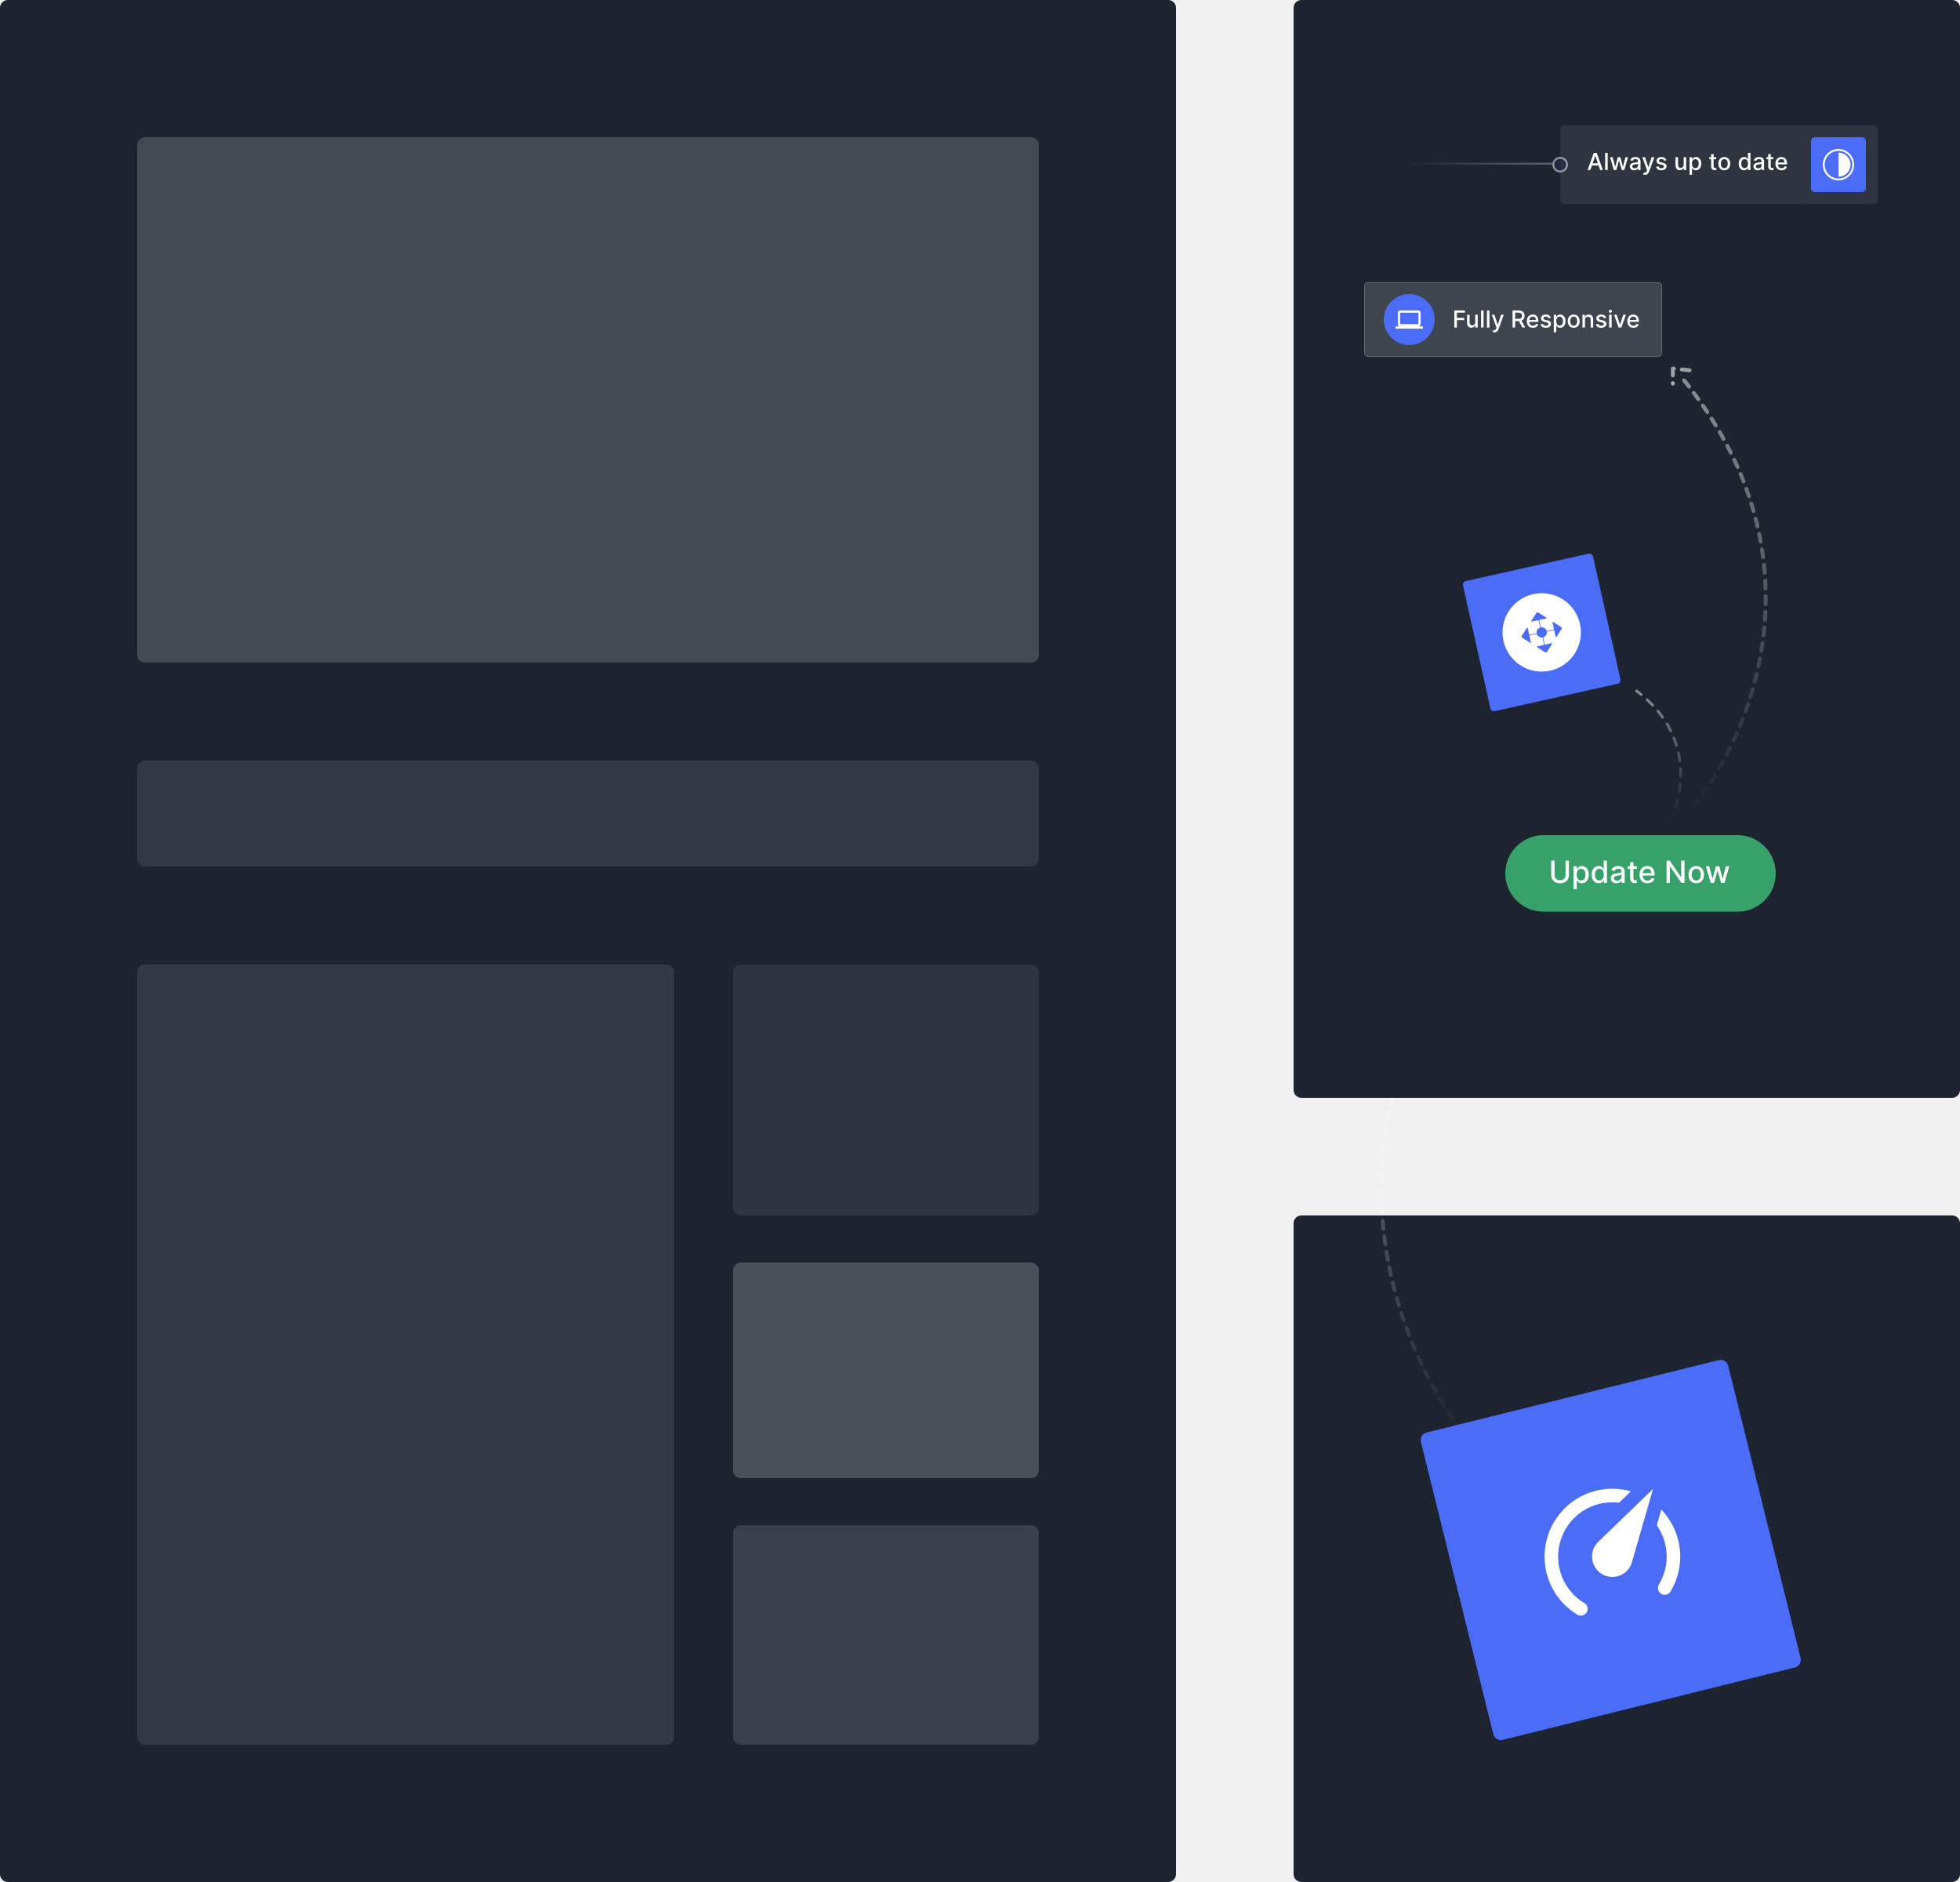
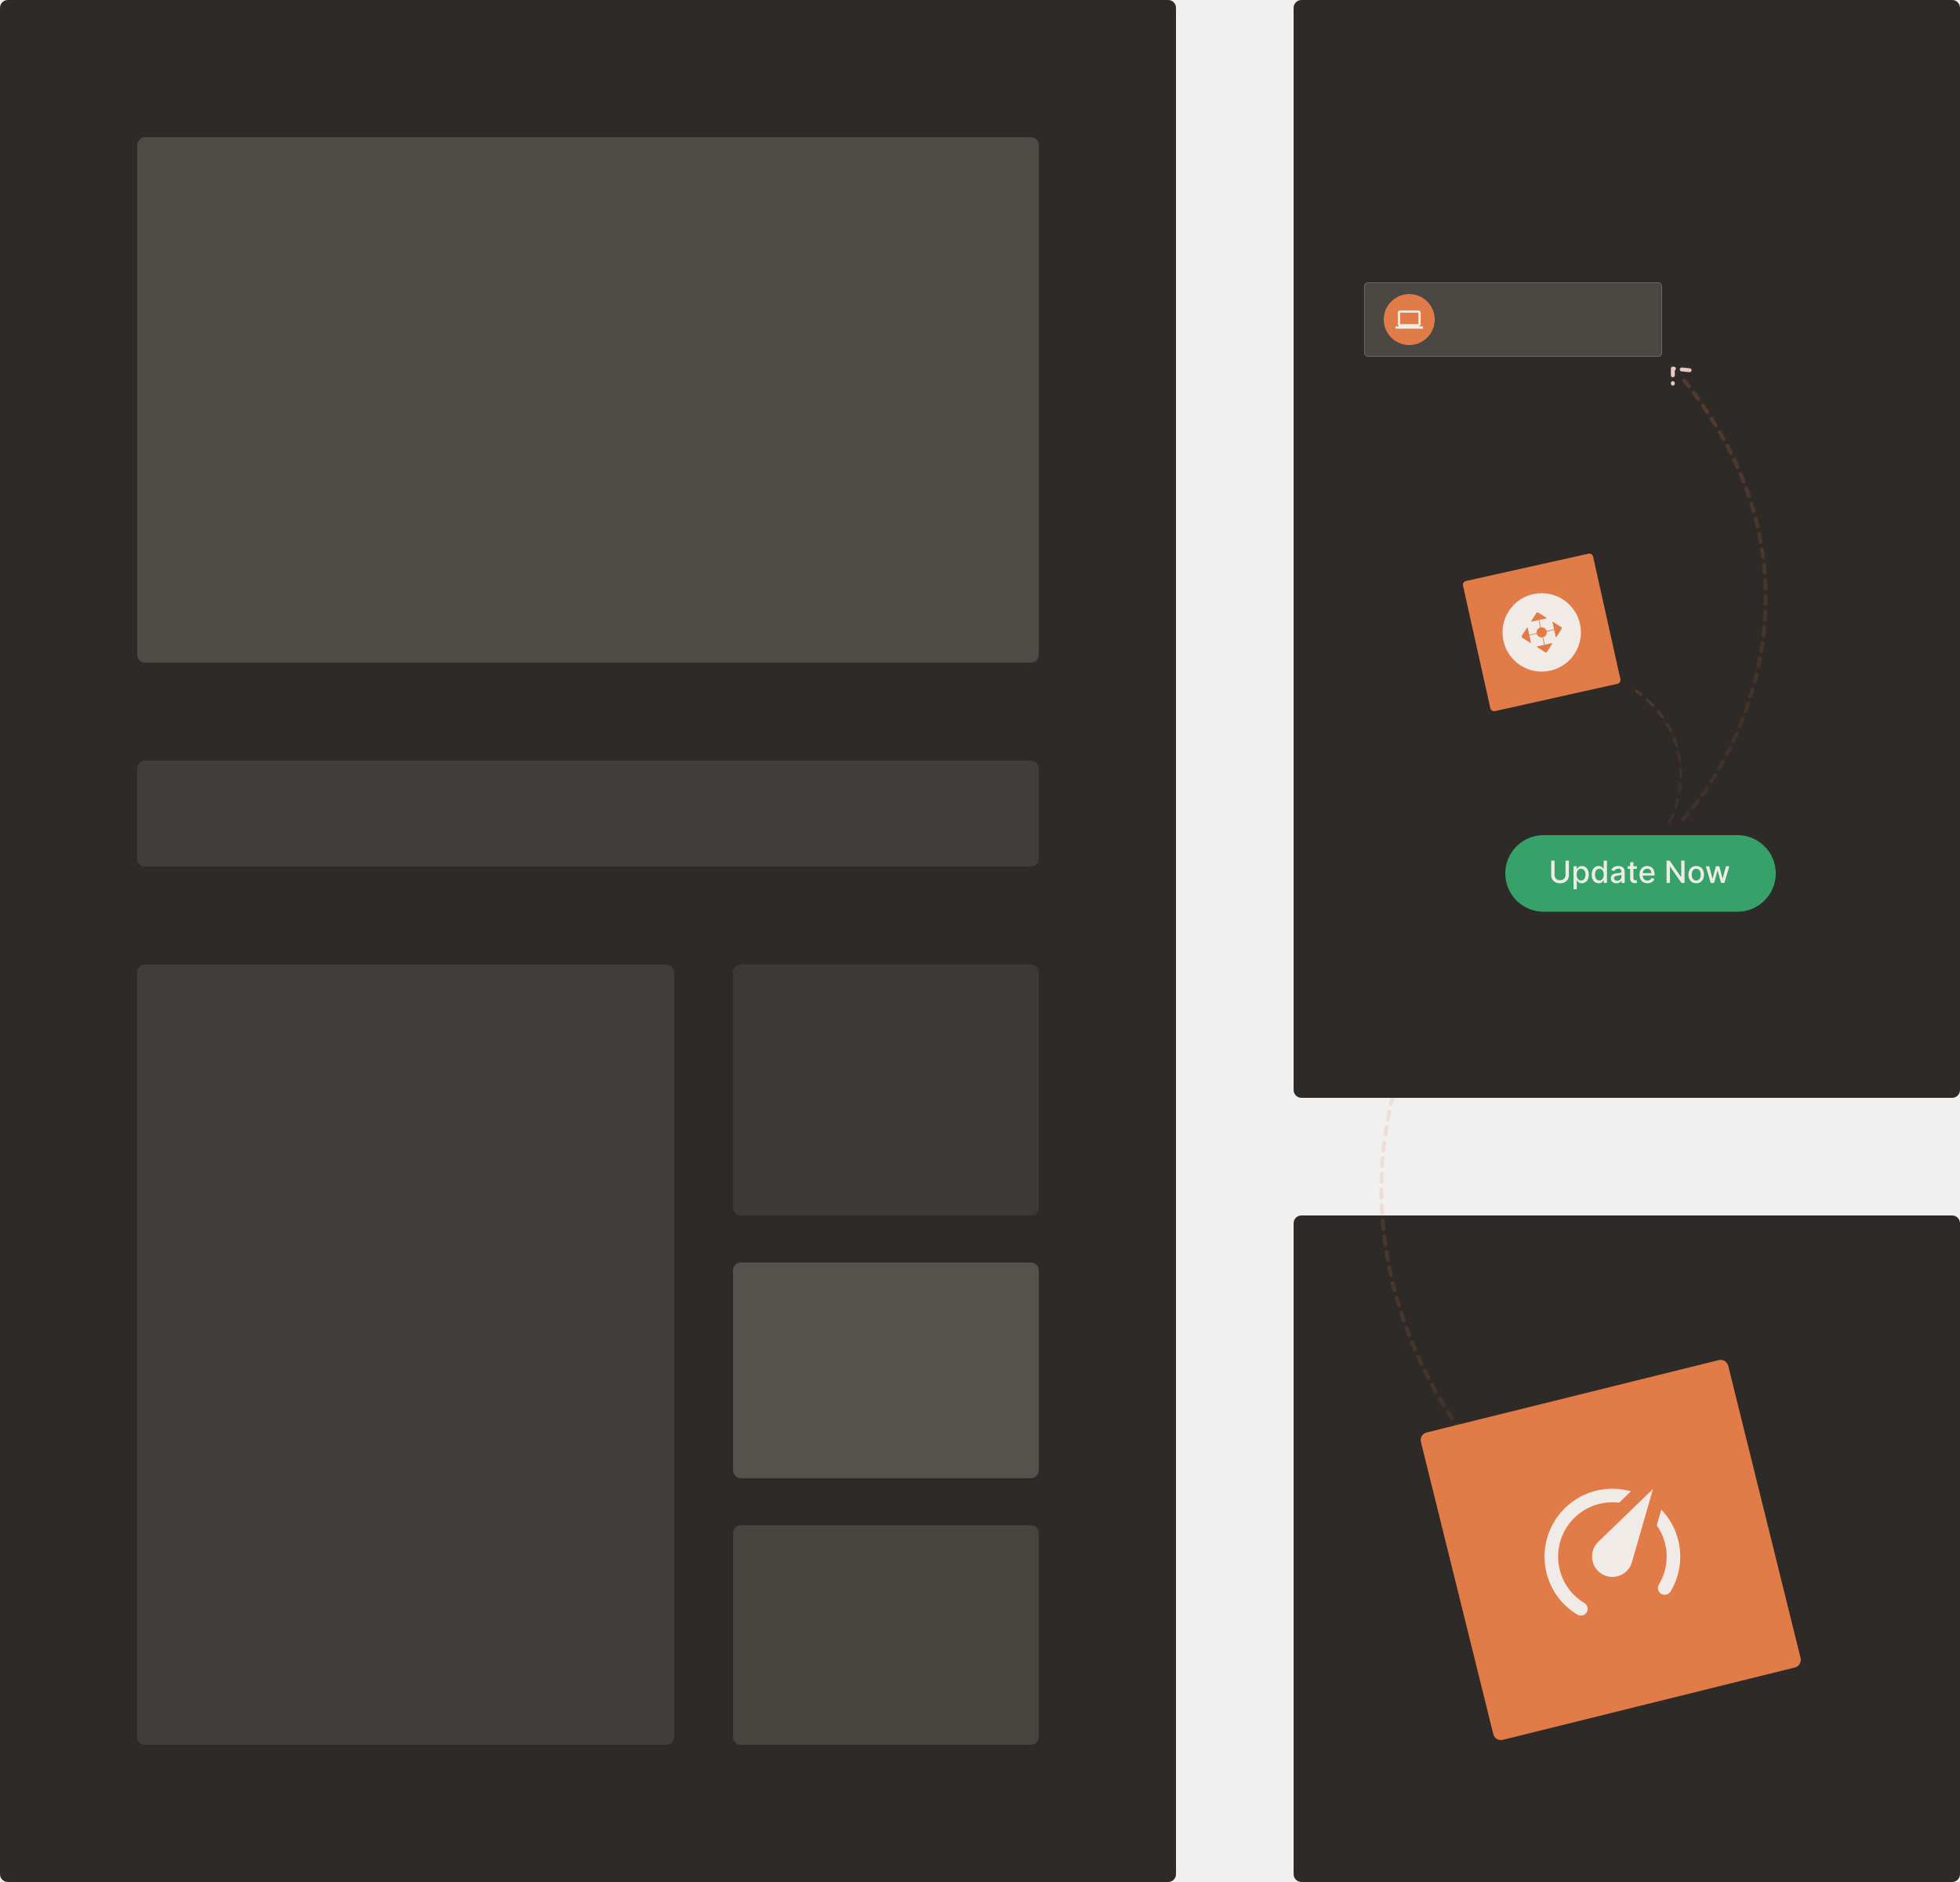
<svg xmlns="http://www.w3.org/2000/svg" width="500" height="480" viewBox="0 0 500 480" fill="none">
-   <rect x="330" y="310" width="170" height="170" rx="2" fill="#1D2430" />
-   <rect x="362" y="365.831" width="80.765" height="80.765" rx="2" transform="rotate(-13.9128 362 365.831)" fill="#4A6CF7" />
-   <path d="M412.572 402.039C411.235 402.37 409.822 402.156 408.643 401.445C407.464 400.734 406.615 399.584 406.284 398.247C405.818 396.366 406.435 394.466 407.718 393.239L421.691 379.757L416.388 398.152C415.956 400.006 414.538 401.552 412.572 402.039ZM407.162 380.2C410.203 379.447 413.25 379.583 416.061 380.349L413.037 383.256C411.434 383.047 409.675 383.144 407.995 383.56C404.43 384.443 401.363 386.705 399.467 389.85C397.571 392.995 397.002 396.764 397.884 400.328C398.804 404.041 401.131 407.03 404.167 408.846L404.183 408.842C405.001 409.334 405.263 410.393 404.77 411.21C404.277 412.028 403.202 412.294 402.389 411.818C398.595 409.531 395.673 405.797 394.525 401.16C393.421 396.705 394.132 391.994 396.502 388.063C398.873 384.132 402.707 381.304 407.162 380.2ZM428.123 392.838C429.271 397.474 428.43 402.14 426.143 405.934C425.646 406.735 424.587 406.997 423.77 406.504C422.952 406.011 422.69 404.953 423.183 404.135C425.016 401.096 425.683 397.382 424.763 393.67C424.347 391.99 423.612 390.389 422.649 389.023L423.808 384.992C425.826 387.166 427.365 389.78 428.123 392.838Z" fill="white" />
-   <rect width="300" height="480" rx="2" fill="#1D2430" />
-   <rect x="35" y="35" width="230" height="134" rx="2" fill="white" fill-opacity="0.17" />
-   <rect opacity="0.1" x="35" y="194" width="230" height="27" rx="2" fill="white" />
-   <rect opacity="0.1" x="35" y="246" width="137" height="199" rx="2" fill="white" />
-   <rect opacity="0.08" x="187" y="246" width="78" height="64" rx="2" fill="white" />
-   <rect opacity="0.2" x="187" y="322" width="78" height="55" rx="2" fill="white" />
-   <rect opacity="0.2" x="187" y="389" width="78" height="56" rx="2" fill="white" fill-opacity="0.65" />
+   <defs>
+     <linearGradient id="paint0_linear_50_445" x1="331.574" y1="235.357" x2="378.448" y2="235.357" gradientUnits="userSpaceOnUse">
+       <stop stop-color="#E17B47" stop-opacity="0.2" />
+       <stop offset="1" stop-color="#E17B47" stop-opacity="0.1" />
+     </linearGradient>
+     <linearGradient id="paint1_linear_50_445" x1="375.753" y1="233" x2="380.883" y2="233" gradientUnits="userSpaceOnUse">
+       <stop stop-color="#E17B47" stop-opacity="0.2" />
+       <stop offset="1" stop-color="#E17B47" stop-opacity="0.1" />
+     </linearGradient>
+     <linearGradient id="paint2_linear_50_445" x1="428.77" y1="95.96" x2="445.373" y2="191.102" gradientUnits="userSpaceOnUse">
+       <stop stop-color="#E17B47" stop-opacity="0.2" />
+       <stop offset="1" stop-color="#E17B47" stop-opacity="0.1" />
+     </linearGradient>
+     <linearGradient id="paint4_linear_50_445" x1="417.488" y1="176.228" x2="432.466" y2="187.389" gradientUnits="userSpaceOnUse">
+       <stop stop-color="#E17B47" stop-opacity="0.2" />
+       <stop offset="1" stop-color="#E17B47" stop-opacity="0.1" />
+     </linearGradient>
+     <clipPath id="clip0_50_445">
+       <rect width="10.2" height="10.2" fill="white" transform="translate(388.202 156.21)" />
+     </clipPath>
+   </defs>
+   <rect width="300" height="480" rx="2" fill="#2E2A27" />
+   <rect x="35" y="35" width="230" height="134" rx="2" fill="#F0EBE6" fill-opacity="0.17" />
+   <rect opacity="0.1" x="35" y="194" width="230" height="27" rx="2" fill="#F0EBE6" />
+   <rect opacity="0.1" x="35" y="246" width="137" height="199" rx="2" fill="#F0EBE6" />
+   <rect opacity="0.08" x="187" y="246" width="78" height="64" rx="2" fill="#F0EBE6" />
+   <rect opacity="0.2" x="187" y="322" width="78" height="55" rx="2" fill="#F0EBE6" />
+   <rect opacity="0.2" x="187" y="389" width="78" height="56" rx="2" fill="#F0EBE6" fill-opacity="0.65" />
+   <rect x="330" y="310" width="170" height="170" rx="2" fill="#2E2A27" />
+   <rect x="362" y="365.831" width="80.765" height="80.765" rx="2" transform="rotate(-13.9128 362 365.831)" fill="#E17B47" />
+   <path d="M412.572 402.039C411.235 402.37 409.822 402.156 408.643 401.445C407.464 400.734 406.615 399.584 406.284 398.247C405.818 396.366 406.435 394.466 407.718 393.239L421.691 379.757L416.388 398.152C415.956 400.006 414.538 401.552 412.572 402.039ZM407.162 380.2C410.203 379.447 413.25 379.583 416.061 380.349L413.037 383.256C411.434 383.047 409.675 383.144 407.995 383.56C404.43 384.443 401.363 386.705 399.467 389.85C397.571 392.995 397.002 396.764 397.884 400.328C398.804 404.041 401.131 407.03 404.167 408.846L404.183 408.842C405.001 409.334 405.263 410.393 404.77 411.21C404.277 412.028 403.202 412.294 402.389 411.818C398.595 409.531 395.673 405.797 394.525 401.16C393.421 396.705 394.132 391.994 396.502 388.063C398.873 384.132 402.707 381.304 407.162 380.2ZM428.123 392.838C429.271 397.474 428.43 402.14 426.143 405.934C425.646 406.735 424.587 406.997 423.77 406.504C422.952 406.011 422.69 404.953 423.183 404.135C425.016 401.096 425.683 397.382 424.763 393.67C424.347 391.99 423.612 390.389 422.649 389.023L423.808 384.992C425.826 387.166 427.365 389.78 428.123 392.838Z" fill="#F0EBE6" />
  <path d="M377.795 371.295C358.482 349.772 331.574 292.451 378.448 235.357" stroke="url(#paint0_linear_50_445)" stroke-linecap="round" stroke-linejoin="round" stroke-dasharray="2 2" />
  <path d="M375.753 233.513L380.883 233V237.617" stroke="url(#paint1_linear_50_445)" stroke-linecap="round" stroke-linejoin="round" stroke-dasharray="2 2" />
-   <rect x="330" width="170" height="280" rx="2" fill="#1D2430" />
+   <rect x="330" width="170" height="280" rx="2" fill="#2E2A27" />
  <rect x="384" y="213" width="69" height="19.528" rx="9.764" fill="#36A269" />
-   <path d="M399.37 219.509V223.177C399.37 223.948 398.838 224.502 397.972 224.502C397.109 224.502 396.574 223.948 396.574 223.177V219.509H395.717V223.246C395.717 224.439 396.61 225.285 397.972 225.285C399.334 225.285 400.23 224.439 400.23 223.246V219.509H399.37Z" fill="white" />
-   <path d="M401.41 226.788H402.239V224.527H402.289C402.439 224.799 402.744 225.274 403.521 225.274C404.553 225.274 405.302 224.447 405.302 223.068C405.302 221.687 404.541 220.874 403.512 220.874C402.722 220.874 402.436 221.357 402.289 221.62H402.22V220.93H401.41V226.788ZM402.222 223.06C402.222 222.17 402.611 221.579 403.335 221.579C404.087 221.579 404.464 222.214 404.464 223.06C404.464 223.914 404.075 224.566 403.335 224.566C402.622 224.566 402.222 223.956 402.222 223.06Z" fill="white" />
-   <path d="M407.826 225.274C408.602 225.274 408.908 224.799 409.057 224.527H409.127V225.19H409.937V219.509H409.107V221.62H409.057C408.908 221.357 408.625 220.874 407.831 220.874C406.802 220.874 406.045 221.687 406.045 223.068C406.045 224.447 406.791 225.274 407.826 225.274ZM408.009 224.566C407.268 224.566 406.883 223.914 406.883 223.06C406.883 222.214 407.26 221.579 408.009 221.579C408.733 221.579 409.121 222.17 409.121 223.06C409.121 223.956 408.725 224.566 408.009 224.566Z" fill="white" />
-   <path d="M412.36 225.285C413.065 225.285 413.462 224.927 413.62 224.608H413.653V225.19H414.463V222.361C414.463 221.121 413.487 220.874 412.81 220.874C412.039 220.874 411.329 221.185 411.051 221.962L411.831 222.139C411.953 221.837 412.263 221.545 412.821 221.545C413.356 221.545 413.631 221.826 413.631 222.308V222.328C413.631 222.63 413.32 222.624 412.555 222.713C411.747 222.808 410.921 223.018 410.921 223.986C410.921 224.824 411.55 225.285 412.36 225.285ZM412.541 224.619C412.072 224.619 411.734 224.408 411.734 223.998C411.734 223.554 412.127 223.396 412.607 223.332C412.876 223.296 413.514 223.224 413.634 223.104V223.654C413.634 224.158 413.231 224.619 412.541 224.619Z" fill="white" />
-   <path d="M417.557 220.93H416.683V219.909H415.853V220.93H415.229V221.595H415.853V224.111C415.851 224.885 416.442 225.26 417.096 225.246C417.36 225.243 417.537 225.193 417.634 225.157L417.485 224.472C417.429 224.483 417.326 224.508 417.193 224.508C416.924 224.508 416.683 224.419 416.683 223.939V221.595H417.557V220.93Z" fill="white" />
-   <path d="M420.265 225.276C421.194 225.276 421.851 224.819 422.04 224.125L421.255 223.984C421.105 224.386 420.745 224.591 420.273 224.591C419.563 224.591 419.086 224.131 419.064 223.31H422.093V223.016C422.093 221.476 421.172 220.874 420.206 220.874C419.019 220.874 418.237 221.778 418.237 223.088C418.237 224.411 419.008 225.276 420.265 225.276ZM419.066 222.688C419.1 222.084 419.538 221.559 420.212 221.559C420.856 221.559 421.277 222.036 421.28 222.688H419.066Z" fill="white" />
-   <path d="M429.732 219.509H428.883V223.681H428.83L425.94 219.509H425.147V225.19H426.004V221.024H426.057L428.944 225.19H429.732V219.509Z" fill="white" />
-   <path d="M432.71 225.276C433.912 225.276 434.697 224.397 434.697 223.079C434.697 221.753 433.912 220.874 432.71 220.874C431.509 220.874 430.724 221.753 430.724 223.079C430.724 224.397 431.509 225.276 432.71 225.276ZM432.713 224.58C431.928 224.58 431.562 223.895 431.562 223.077C431.562 222.261 431.928 221.568 432.713 221.568C433.493 221.568 433.859 222.261 433.859 223.077C433.859 223.895 433.493 224.58 432.713 224.58Z" fill="white" />
-   <path d="M436.416 225.19H437.26L438.125 222.114H438.189L439.054 225.19H439.9L441.151 220.93H440.294L439.465 224.045H439.423L438.591 220.93H437.734L436.896 224.059H436.855L436.02 220.93H435.163L436.416 225.19Z" fill="white" />
+   <path d="M399.37 219.509V223.177C399.37 223.948 398.838 224.502 397.972 224.502C397.109 224.502 396.574 223.948 396.574 223.177V219.509H395.717V223.246C395.717 224.439 396.61 225.285 397.972 225.285C399.334 225.285 400.23 224.439 400.23 223.246V219.509H399.37Z" fill="#F0EBE6" />
+   <path d="M401.41 226.788H402.239V224.527H402.289C402.439 224.799 402.744 225.274 403.521 225.274C404.553 225.274 405.302 224.447 405.302 223.068C405.302 221.687 404.541 220.874 403.512 220.874C402.722 220.874 402.436 221.357 402.289 221.62H402.22V220.93H401.41V226.788ZM402.222 223.06C402.222 222.17 402.611 221.579 403.335 221.579C404.087 221.579 404.464 222.214 404.464 223.06C404.464 223.914 404.075 224.566 403.335 224.566C402.622 224.566 402.222 223.956 402.222 223.06Z" fill="#F0EBE6" />
+   <path d="M407.826 225.274C408.602 225.274 408.908 224.799 409.057 224.527H409.127V225.19H409.937V219.509H409.107V221.62H409.057C408.908 221.357 408.625 220.874 407.831 220.874C406.802 220.874 406.045 221.687 406.045 223.068C406.045 224.447 406.791 225.274 407.826 225.274ZM408.009 224.566C407.268 224.566 406.883 223.914 406.883 223.06C406.883 222.214 407.26 221.579 408.009 221.579C408.733 221.579 409.121 222.17 409.121 223.06C409.121 223.956 408.725 224.566 408.009 224.566Z" fill="#F0EBE6" />
+   <path d="M412.36 225.285C413.065 225.285 413.462 224.927 413.62 224.608H413.653V225.19H414.463V222.361C414.463 221.121 413.487 220.874 412.81 220.874C412.039 220.874 411.329 221.185 411.051 221.962L411.831 222.139C411.953 221.837 412.263 221.545 412.821 221.545C413.356 221.545 413.631 221.826 413.631 222.308V222.328C413.631 222.63 413.32 222.624 412.555 222.713C411.747 222.808 410.921 223.018 410.921 223.986C410.921 224.824 411.55 225.285 412.36 225.285ZM412.541 224.619C412.072 224.619 411.734 224.408 411.734 223.998C411.734 223.554 412.127 223.396 412.607 223.332C412.876 223.296 413.514 223.224 413.634 223.104V223.654C413.634 224.158 413.231 224.619 412.541 224.619Z" fill="#F0EBE6" />
+   <path d="M417.557 220.93H416.683V219.909H415.853V220.93H415.229V221.595H415.853V224.111C415.851 224.885 416.442 225.26 417.096 225.246C417.36 225.243 417.537 225.193 417.634 225.157L417.485 224.472C417.429 224.483 417.326 224.508 417.193 224.508C416.924 224.508 416.683 224.419 416.683 223.939V221.595H417.557V220.93Z" fill="#F0EBE6" />
+   <path d="M420.265 225.276C421.194 225.276 421.851 224.819 422.04 224.125L421.255 223.984C421.105 224.386 420.745 224.591 420.273 224.591C419.563 224.591 419.086 224.131 419.064 223.31H422.093V223.016C422.093 221.476 421.172 220.874 420.206 220.874C419.019 220.874 418.237 221.778 418.237 223.088C418.237 224.411 419.008 225.276 420.265 225.276ZM419.066 222.688C419.1 222.084 419.538 221.559 420.212 221.559C420.856 221.559 421.277 222.036 421.28 222.688H419.066Z" fill="#F0EBE6" />
+   <path d="M429.732 219.509H428.883V223.681H428.83L425.94 219.509H425.147V225.19H426.004V221.024H426.057L428.944 225.19H429.732V219.509Z" fill="#F0EBE6" />
+   <path d="M432.71 225.276C433.912 225.276 434.697 224.397 434.697 223.079C434.697 221.753 433.912 220.874 432.71 220.874C431.509 220.874 430.724 221.753 430.724 223.079C430.724 224.397 431.509 225.276 432.71 225.276ZM432.713 224.58C431.928 224.58 431.562 223.895 431.562 223.077C431.562 222.261 431.928 221.568 432.713 221.568C433.493 221.568 433.859 222.261 433.859 223.077C433.859 223.895 433.493 224.58 432.713 224.58Z" fill="#F0EBE6" />
+   <path d="M436.416 225.19H437.26L438.125 222.114H438.189L439.054 225.19H439.9L441.151 220.93H440.294L439.465 224.045H439.423L438.591 220.93H437.734L436.896 224.059H436.855L436.02 220.93H435.163L436.416 225.19Z" fill="#F0EBE6" />
  <path d="M429.313 209C445.373 191.102 467.749 143.437 428.77 95.96" stroke="url(#paint2_linear_50_445)" stroke-linecap="round" stroke-linejoin="round" stroke-dasharray="2 2" />
-   <path d="M431.011 94.427L426.746 94V97.839" stroke="url(#paint3_linear_50_445)" stroke-linecap="round" stroke-linejoin="round" stroke-dasharray="2 2" />
+   <path d="M431.011 94.427L426.746 94V97.839" stroke="#E8C9BC" stroke-linecap="round" stroke-linejoin="round" stroke-dasharray="2 2" />
  <path d="M425.919 209.552C429.35 203.094 432.466 187.389 417.488 176.228" stroke="url(#paint4_linear_50_445)" stroke-width="0.7" stroke-linecap="round" stroke-linejoin="round" stroke-dasharray="2 2" />
-   <rect x="348" y="72" width="76" height="19" rx="1" fill="white" fill-opacity="0.15" />
-   <rect x="348.1" y="72.1" width="75.8" height="18.8" rx="0.9" stroke="white" stroke-opacity="0.19" stroke-width="0.2" />
-   <path d="M371 83.538H371.658V81.636H373.512V81.071H371.658V79.742H373.706V79.175H371V83.538Z" fill="white" />
-   <path d="M376.333 82.181C376.335 82.737 375.921 83.001 375.563 83.001C375.169 83.001 374.896 82.716 374.896 82.271V80.266H374.259V82.347C374.259 83.159 374.705 83.581 375.333 83.581C375.825 83.581 376.16 83.321 376.311 82.972H376.345V83.538H376.972V80.266H376.333V82.181Z" fill="white" />
-   <path d="M378.465 79.175H377.828V83.538H378.465V79.175Z" fill="white" />
-   <path d="M379.959 79.175H379.322V83.538H379.959V79.175Z" fill="white" />
-   <path d="M381.219 84.766C381.745 84.766 382.077 84.491 382.267 83.975L383.62 80.272L382.932 80.266L382.103 82.805H382.069L381.24 80.266H380.558L381.756 83.581L381.677 83.798C381.515 84.233 381.287 84.269 380.938 84.173L380.784 84.695C380.861 84.729 381.027 84.766 381.219 84.766Z" fill="white" />
-   <path d="M385.859 83.538H386.518V81.887H387.413C387.428 81.887 387.44 81.887 387.455 81.887L388.342 83.538H389.092L388.124 81.772C388.659 81.574 388.925 81.129 388.925 80.543C388.925 79.739 388.427 79.175 387.415 79.175H385.859V83.538ZM386.518 81.32V79.739H387.344C387.994 79.739 388.263 80.048 388.263 80.543C388.263 81.035 387.994 81.32 387.353 81.32H386.518Z" fill="white" />
-   <path d="M391.045 83.604C391.759 83.604 392.264 83.253 392.409 82.72L391.806 82.612C391.691 82.921 391.414 83.078 391.051 83.078C390.506 83.078 390.139 82.724 390.122 82.094H392.449V81.868C392.449 80.685 391.742 80.223 391 80.223C390.088 80.223 389.487 80.918 389.487 81.923C389.487 82.94 390.08 83.604 391.045 83.604ZM390.124 81.617C390.15 81.152 390.487 80.749 391.004 80.749C391.499 80.749 391.823 81.116 391.825 81.617H390.124Z" fill="white" />
-   <path d="M395.608 81.065C395.476 80.555 395.078 80.223 394.37 80.223C393.631 80.223 393.107 80.613 393.107 81.192C393.107 81.657 393.388 81.966 394.002 82.102L394.556 82.224C394.871 82.294 395.018 82.435 395.018 82.639C395.018 82.893 394.748 83.091 394.33 83.091C393.949 83.091 393.703 82.927 393.627 82.605L393.011 82.699C393.118 83.278 393.599 83.604 394.334 83.604C395.125 83.604 395.672 83.185 395.672 82.592C395.672 82.13 395.378 81.844 394.777 81.706L394.257 81.587C393.897 81.501 393.742 81.38 393.744 81.158C393.742 80.907 394.015 80.728 394.377 80.728C394.773 80.728 394.956 80.947 395.031 81.167L395.608 81.065Z" fill="white" />
-   <path d="M396.373 84.766H397.01V83.029H397.048C397.163 83.238 397.398 83.602 397.994 83.602C398.787 83.602 399.362 82.967 399.362 81.908C399.362 80.847 398.778 80.223 397.988 80.223C397.381 80.223 397.161 80.594 397.048 80.796H396.995V80.266H396.373V84.766ZM396.997 81.902C396.997 81.218 397.295 80.764 397.851 80.764C398.429 80.764 398.719 81.252 398.719 81.902C398.719 82.558 398.42 83.059 397.851 83.059C397.304 83.059 396.997 82.59 396.997 81.902Z" fill="white" />
-   <path d="M401.454 83.604C402.377 83.604 402.98 82.929 402.98 81.917C402.98 80.898 402.377 80.223 401.454 80.223C400.532 80.223 399.929 80.898 399.929 81.917C399.929 82.929 400.532 83.604 401.454 83.604ZM401.456 83.07C400.854 83.07 400.572 82.543 400.572 81.915C400.572 81.288 400.854 80.756 401.456 80.756C402.055 80.756 402.336 81.288 402.336 81.915C402.336 82.543 402.055 83.07 401.456 83.07Z" fill="white" />
-   <path d="M404.328 81.595C404.328 81.073 404.648 80.775 405.091 80.775C405.523 80.775 405.786 81.058 405.786 81.533V83.538H406.423V81.457C406.423 80.647 405.977 80.223 405.308 80.223C404.816 80.223 404.494 80.451 404.343 80.798H404.303V80.266H403.691V83.538H404.328V81.595Z" fill="white" />
-   <path d="M409.729 81.065C409.597 80.555 409.199 80.223 408.491 80.223C407.752 80.223 407.228 80.613 407.228 81.192C407.228 81.657 407.509 81.966 408.123 82.102L408.677 82.224C408.992 82.294 409.139 82.435 409.139 82.639C409.139 82.893 408.869 83.091 408.451 83.091C408.07 83.091 407.825 82.927 407.748 82.605L407.132 82.699C407.239 83.278 407.72 83.604 408.455 83.604C409.246 83.604 409.793 83.185 409.793 82.592C409.793 82.13 409.499 81.844 408.898 81.706L408.379 81.587C408.018 81.501 407.863 81.38 407.865 81.158C407.863 80.907 408.136 80.728 408.498 80.728C408.894 80.728 409.077 80.947 409.152 81.167L409.729 81.065Z" fill="white" />
-   <path d="M410.494 83.538H411.131V80.266H410.494V83.538ZM410.816 79.761C411.035 79.761 411.218 79.59 411.218 79.381C411.218 79.173 411.035 79 410.816 79C410.594 79 410.413 79.173 410.413 79.381C410.413 79.59 410.594 79.761 410.816 79.761Z" fill="white" />
-   <path d="M414.788 80.266H414.104L413.277 82.784H413.243L412.414 80.266H411.73L412.919 83.538H413.601L414.788 80.266Z" fill="white" />
-   <path d="M416.68 83.604C417.393 83.604 417.898 83.253 418.043 82.72L417.44 82.612C417.325 82.921 417.048 83.078 416.686 83.078C416.141 83.078 415.774 82.724 415.757 82.094H418.084V81.868C418.084 80.685 417.376 80.223 416.635 80.223C415.723 80.223 415.122 80.918 415.122 81.923C415.122 82.94 415.714 83.604 416.68 83.604ZM415.759 81.617C415.785 81.152 416.121 80.749 416.639 80.749C417.134 80.749 417.457 81.116 417.46 81.617H415.759Z" fill="white" />
-   <circle cx="359.5" cy="81.5" r="6.5" fill="#4A6CF7" />
-   <path d="M357.167 79.75H361.833V82.667H357.167V79.75ZM361.833 83.25C361.988 83.25 362.136 83.189 362.246 83.079C362.355 82.97 362.417 82.821 362.417 82.667V79.75C362.417 79.426 362.154 79.167 361.833 79.167H357.167C356.843 79.167 356.583 79.426 356.583 79.75V82.667C356.583 82.821 356.645 82.97 356.754 83.079C356.864 83.189 357.012 83.25 357.167 83.25H356V83.833H363V83.25H361.833Z" fill="white" />
-   <rect x="373" y="148.4" width="34" height="34" rx="1" transform="rotate(-12.5713 373 148.4)" fill="#4A6CF7" />
-   <circle cx="393.293" cy="161.293" r="10" transform="rotate(-12.5713 393.293 161.293)" fill="white" />
+   <rect x="348" y="72" width="76" height="19" rx="1" fill="#F0EBE6" fill-opacity="0.15" />
+   <rect x="348.1" y="72.1" width="75.8" height="18.8" rx="0.9" stroke="#F0EBE6" stroke-opacity="0.19" stroke-width="0.2" />
+   <circle cx="359.5" cy="81.5" r="6.5" fill="#E17B47" />
+   <path d="M357.167 79.75H361.833V82.667H357.167V79.75ZM361.833 83.25C361.988 83.25 362.136 83.189 362.246 83.079C362.355 82.97 362.417 82.821 362.417 82.667V79.75C362.417 79.426 362.154 79.167 361.833 79.167H357.167C356.843 79.167 356.583 79.426 356.583 79.75V82.667C356.583 82.821 356.645 82.97 356.754 83.079C356.864 83.189 357.012 83.25 357.167 83.25H356V83.833H363V83.25H361.833Z" fill="#F0EBE6" />
+   <rect x="373" y="148.4" width="34" height="34" rx="1" transform="rotate(-12.5713 373 148.4)" fill="#E17B47" />
+   <circle cx="393.293" cy="161.293" r="10" transform="rotate(-12.5713 393.293 161.293)" fill="#F0EBE6" />
  <g clip-path="url(#clip0_50_445)">
-     <path d="M398.281 159.94L396.256 158.654C396.106 158.558 396.015 158.621 396.054 158.796L396.433 160.496L394.539 160.919C394.355 160.293 393.738 159.901 393.094 160L392.675 158.119L394.375 157.74C394.55 157.701 394.569 157.593 394.418 157.497L392.393 156.21C392.242 156.115 392.043 156.159 391.948 156.309L390.661 158.335C390.565 158.485 390.629 158.576 390.803 158.537L392.504 158.158L392.923 160.037C392.298 160.222 391.905 160.838 392.005 161.483L390.111 161.905L389.732 160.206C389.693 160.031 389.584 160.012 389.489 160.163L388.202 162.188C388.106 162.338 388.151 162.538 388.301 162.633L390.326 163.92C390.477 164.015 390.567 163.952 390.528 163.778L390.149 162.076L392.04 161.654C392.225 162.279 392.842 162.672 393.486 162.572L393.908 164.464L392.208 164.843C392.034 164.882 392.015 164.991 392.165 165.086L394.191 166.373C394.341 166.468 394.54 166.424 394.636 166.274L395.923 164.248C396.018 164.098 395.955 164.007 395.78 164.046L394.082 164.425L393.661 162.536C394.286 162.351 394.678 161.735 394.579 161.091L396.471 160.669L396.85 162.369C396.889 162.544 396.997 162.563 397.093 162.412L398.38 160.387C398.476 160.236 398.432 160.036 398.281 159.94Z" fill="#4A6CF7" />
+     <path d="M398.281 159.94L396.256 158.654C396.106 158.558 396.015 158.621 396.054 158.796L396.433 160.496L394.539 160.919C394.355 160.293 393.738 159.901 393.094 160L392.675 158.119L394.375 157.74C394.55 157.701 394.569 157.593 394.418 157.497L392.393 156.21C392.242 156.115 392.043 156.159 391.948 156.309L390.661 158.335C390.565 158.485 390.629 158.576 390.803 158.537L392.504 158.158L392.923 160.037C392.298 160.222 391.905 160.838 392.005 161.483L390.111 161.905L389.732 160.206C389.693 160.031 389.584 160.012 389.489 160.163L388.202 162.188C388.106 162.338 388.151 162.538 388.301 162.633L390.326 163.92C390.477 164.015 390.567 163.952 390.528 163.778L390.149 162.076L392.04 161.654C392.225 162.279 392.842 162.672 393.486 162.572L393.908 164.464L392.208 164.843C392.034 164.882 392.015 164.991 392.165 165.086L394.191 166.373C394.341 166.468 394.54 166.424 394.636 166.274L395.923 164.248C396.018 164.098 395.955 164.007 395.78 164.046L394.082 164.425L393.661 162.536C394.286 162.351 394.678 161.735 394.579 161.091L396.471 160.669L396.85 162.369C396.889 162.544 396.997 162.563 397.093 162.412L398.38 160.387C398.476 160.236 398.432 160.036 398.281 159.94Z" fill="#E17B47" />
  </g>
-   <g opacity="0.08">
-     <rect x="398" y="32" width="81" height="20" rx="1" fill="white" />
-     <rect x="398.1" y="32.1" width="80.8" height="19.8" rx="0.9" stroke="white" stroke-opacity="0.19" stroke-width="0.2" />
-   </g>
-   <rect x="462" y="35" width="14" height="14" rx="1" fill="#4A6CF7" />
-   <path d="M468.998 38C466.791 38 465 39.791 465 41.998C465 44.209 466.791 46 468.998 46C471.209 46 473 44.209 473 41.998C473 39.791 471.209 38 468.998 38ZM469 45.524C467.054 45.524 465.476 43.946 465.476 42C465.476 40.054 467.054 38.476 469 38.476C470.946 38.476 472.524 40.054 472.524 42C472.524 43.946 470.946 45.524 469 45.524ZM469 38.928V45.069C470.694 45.069 472.071 43.692 472.071 41.998C472.071 40.308 470.694 38.928 469 38.928Z" fill="white" />
-   <path d="M405.699 43.364L406.099 42.209H407.804L408.202 43.364H408.901L407.331 39H406.57L405 43.364H405.699ZM406.291 41.655L406.935 39.793H406.969L407.612 41.655H406.291Z" fill="white" />
-   <path d="M410.117 39H409.48V43.364H410.117V39Z" fill="white" />
-   <path d="M411.684 43.364H412.332L412.996 41.001H413.045L413.71 43.364H414.36L415.321 40.091H414.663L414.026 42.484H413.994L413.354 40.091H412.696L412.053 42.494H412.021L411.379 40.091H410.721L411.684 43.364Z" fill="white" />
-   <path d="M416.878 43.436C417.419 43.436 417.724 43.161 417.845 42.916H417.871V43.364H418.493V41.19C418.493 40.238 417.743 40.048 417.223 40.048C416.631 40.048 416.085 40.287 415.872 40.883L416.471 41.02C416.565 40.788 416.803 40.564 417.232 40.564C417.643 40.564 417.854 40.779 417.854 41.15V41.165C417.854 41.397 417.615 41.393 417.027 41.461C416.407 41.533 415.772 41.695 415.772 42.439C415.772 43.082 416.256 43.436 416.878 43.436ZM417.017 42.925C416.656 42.925 416.396 42.763 416.396 42.447C416.396 42.106 416.699 41.985 417.068 41.936C417.274 41.908 417.764 41.853 417.856 41.761V42.183C417.856 42.571 417.547 42.925 417.017 42.925Z" fill="white" />
-   <path d="M419.627 44.591C420.153 44.591 420.486 44.316 420.675 43.8L422.028 40.097L421.34 40.091L420.511 42.631H420.477L419.648 40.091H418.967L420.164 43.406L420.085 43.624C419.923 44.058 419.695 44.094 419.346 43.999L419.192 44.521C419.269 44.555 419.435 44.591 419.627 44.591Z" fill="white" />
-   <path d="M425.081 40.89C424.949 40.381 424.551 40.048 423.843 40.048C423.104 40.048 422.58 40.438 422.58 41.018C422.58 41.482 422.861 41.791 423.475 41.928L424.029 42.049C424.344 42.119 424.491 42.26 424.491 42.465C424.491 42.718 424.22 42.916 423.803 42.916C423.421 42.916 423.176 42.752 423.1 42.43L422.484 42.524C422.59 43.104 423.072 43.43 423.807 43.43C424.597 43.43 425.145 43.01 425.145 42.418C425.145 41.955 424.851 41.67 424.25 41.531L423.73 41.412C423.37 41.327 423.215 41.205 423.217 40.984C423.215 40.732 423.487 40.553 423.85 40.553C424.246 40.553 424.429 40.773 424.504 40.992L425.081 40.89Z" fill="white" />
-   <path d="M429.507 42.006C429.509 42.562 429.095 42.827 428.737 42.827C428.343 42.827 428.07 42.541 428.07 42.096V40.091H427.433V42.173C427.433 42.984 427.879 43.406 428.507 43.406C428.999 43.406 429.334 43.146 429.485 42.797H429.519V43.364H430.146V40.091H429.507V42.006Z" fill="white" />
-   <path d="M431.002 44.591H431.639V42.854H431.677C431.792 43.063 432.027 43.428 432.623 43.428C433.416 43.428 433.991 42.793 433.991 41.734C433.991 40.673 433.407 40.048 432.617 40.048C432.01 40.048 431.79 40.419 431.677 40.621H431.624V40.091H431.002V44.591ZM431.626 41.727C431.626 41.043 431.924 40.59 432.48 40.59C433.058 40.59 433.348 41.077 433.348 41.727C433.348 42.383 433.049 42.884 432.48 42.884C431.933 42.884 431.626 42.416 431.626 41.727Z" fill="white" />
-   <path d="M437.82 40.091H437.149V39.307H436.512V40.091H436.033V40.602H436.512V42.535C436.51 43.129 436.964 43.417 437.467 43.406C437.669 43.404 437.806 43.366 437.88 43.338L437.765 42.812C437.722 42.82 437.644 42.84 437.541 42.84C437.335 42.84 437.149 42.771 437.149 42.403V40.602H437.82V40.091Z" fill="white" />
-   <path d="M439.869 43.43C440.791 43.43 441.394 42.754 441.394 41.742C441.394 40.724 440.791 40.048 439.869 40.048C438.946 40.048 438.343 40.724 438.343 41.742C438.343 42.754 438.946 43.43 439.869 43.43ZM439.871 42.895C439.268 42.895 438.987 42.369 438.987 41.74C438.987 41.114 439.268 40.581 439.871 40.581C440.469 40.581 440.751 41.114 440.751 41.74C440.751 42.369 440.469 42.895 439.871 42.895Z" fill="white" />
-   <path d="M444.918 43.428C445.515 43.428 445.749 43.063 445.864 42.854H445.918V43.364H446.54V39H445.903V40.621H445.864C445.749 40.419 445.532 40.048 444.923 40.048C444.132 40.048 443.55 40.673 443.55 41.734C443.55 42.793 444.124 43.428 444.918 43.428ZM445.059 42.884C444.49 42.884 444.194 42.383 444.194 41.727C444.194 41.077 444.484 40.59 445.059 40.59C445.615 40.59 445.913 41.043 445.913 41.727C445.913 42.416 445.609 42.884 445.059 42.884Z" fill="white" />
-   <path d="M448.401 43.436C448.943 43.436 449.247 43.161 449.369 42.916H449.394V43.364H450.017V41.19C450.017 40.238 449.267 40.048 448.747 40.048C448.154 40.048 447.609 40.287 447.396 40.883L447.994 41.02C448.088 40.788 448.327 40.564 448.755 40.564C449.166 40.564 449.377 40.779 449.377 41.15V41.165C449.377 41.397 449.139 41.393 448.551 41.461C447.931 41.533 447.296 41.695 447.296 42.439C447.296 43.082 447.779 43.436 448.401 43.436ZM448.54 42.925C448.18 42.925 447.92 42.763 447.92 42.447C447.92 42.106 448.222 41.985 448.591 41.936C448.798 41.908 449.288 41.853 449.379 41.761V42.183C449.379 42.571 449.07 42.925 448.54 42.925Z" fill="white" />
-   <path d="M452.393 40.091H451.722V39.307H451.085V40.091H450.605V40.602H451.085V42.535C451.082 43.129 451.536 43.417 452.039 43.406C452.241 43.404 452.378 43.366 452.452 43.338L452.337 42.812C452.295 42.82 452.216 42.84 452.114 42.84C451.907 42.84 451.722 42.771 451.722 42.403V40.602H452.393V40.091Z" fill="white" />
-   <path d="M454.473 43.43C455.187 43.43 455.692 43.078 455.836 42.545L455.233 42.437C455.118 42.746 454.841 42.903 454.479 42.903C453.934 42.903 453.567 42.55 453.55 41.919H455.877V41.693C455.877 40.511 455.17 40.048 454.428 40.048C453.516 40.048 452.915 40.743 452.915 41.749C452.915 42.765 453.508 43.43 454.473 43.43ZM453.552 41.442C453.578 40.977 453.915 40.575 454.432 40.575C454.927 40.575 455.251 40.941 455.253 41.442H453.552Z" fill="white" />
-   <circle opacity="0.5" cx="398" cy="42" r="1.75" fill="#282C4D" stroke="white" stroke-width="0.5" />
-   <line x1="347" y1="41.75" x2="396" y2="41.75" stroke="url(#paint5_linear_50_445)" stroke-width="0.5" />
-   <defs>
-     <linearGradient id="paint0_linear_50_445" x1="374.3" y1="234.975" x2="361.897" y2="369.833" gradientUnits="userSpaceOnUse">
-       <stop stop-color="white" stop-opacity="0.48" />
-       <stop offset="1" stop-color="white" stop-opacity="0" />
-     </linearGradient>
-     <linearGradient id="paint1_linear_50_445" x1="378.318" y1="233" x2="378.318" y2="237.617" gradientUnits="userSpaceOnUse">
-       <stop stop-color="white" stop-opacity="0.55" />
-       <stop offset="1" stop-color="white" stop-opacity="0.62" />
-     </linearGradient>
-     <linearGradient id="paint2_linear_50_445" x1="432.22" y1="95.642" x2="442.533" y2="207.784" gradientUnits="userSpaceOnUse">
-       <stop stop-color="white" stop-opacity="0.48" />
-       <stop offset="1" stop-color="white" stop-opacity="0" />
-     </linearGradient>
-     <linearGradient id="paint3_linear_50_445" x1="428.878" y1="94" x2="428.878" y2="97.839" gradientUnits="userSpaceOnUse">
-       <stop stop-color="white" stop-opacity="0.55" />
-       <stop offset="1" stop-color="white" stop-opacity="0.62" />
-     </linearGradient>
-     <linearGradient id="paint4_linear_50_445" x1="418.483" y1="175.882" x2="429.732" y2="208.225" gradientUnits="userSpaceOnUse">
-       <stop stop-color="white" stop-opacity="0.48" />
-       <stop offset="1" stop-color="white" stop-opacity="0" />
-     </linearGradient>
-     <linearGradient id="paint5_linear_50_445" x1="396" y1="42" x2="359.25" y2="42" gradientUnits="userSpaceOnUse">
-       <stop stop-color="white" stop-opacity="0.28" />
-       <stop offset="1" stop-color="white" stop-opacity="0" />
-     </linearGradient>
-     <clipPath id="clip0_50_445">
-       <rect width="12" height="12" fill="white" transform="translate(386.13 156.742) rotate(-12.5713)" />
-     </clipPath>
-   </defs>
</svg>
